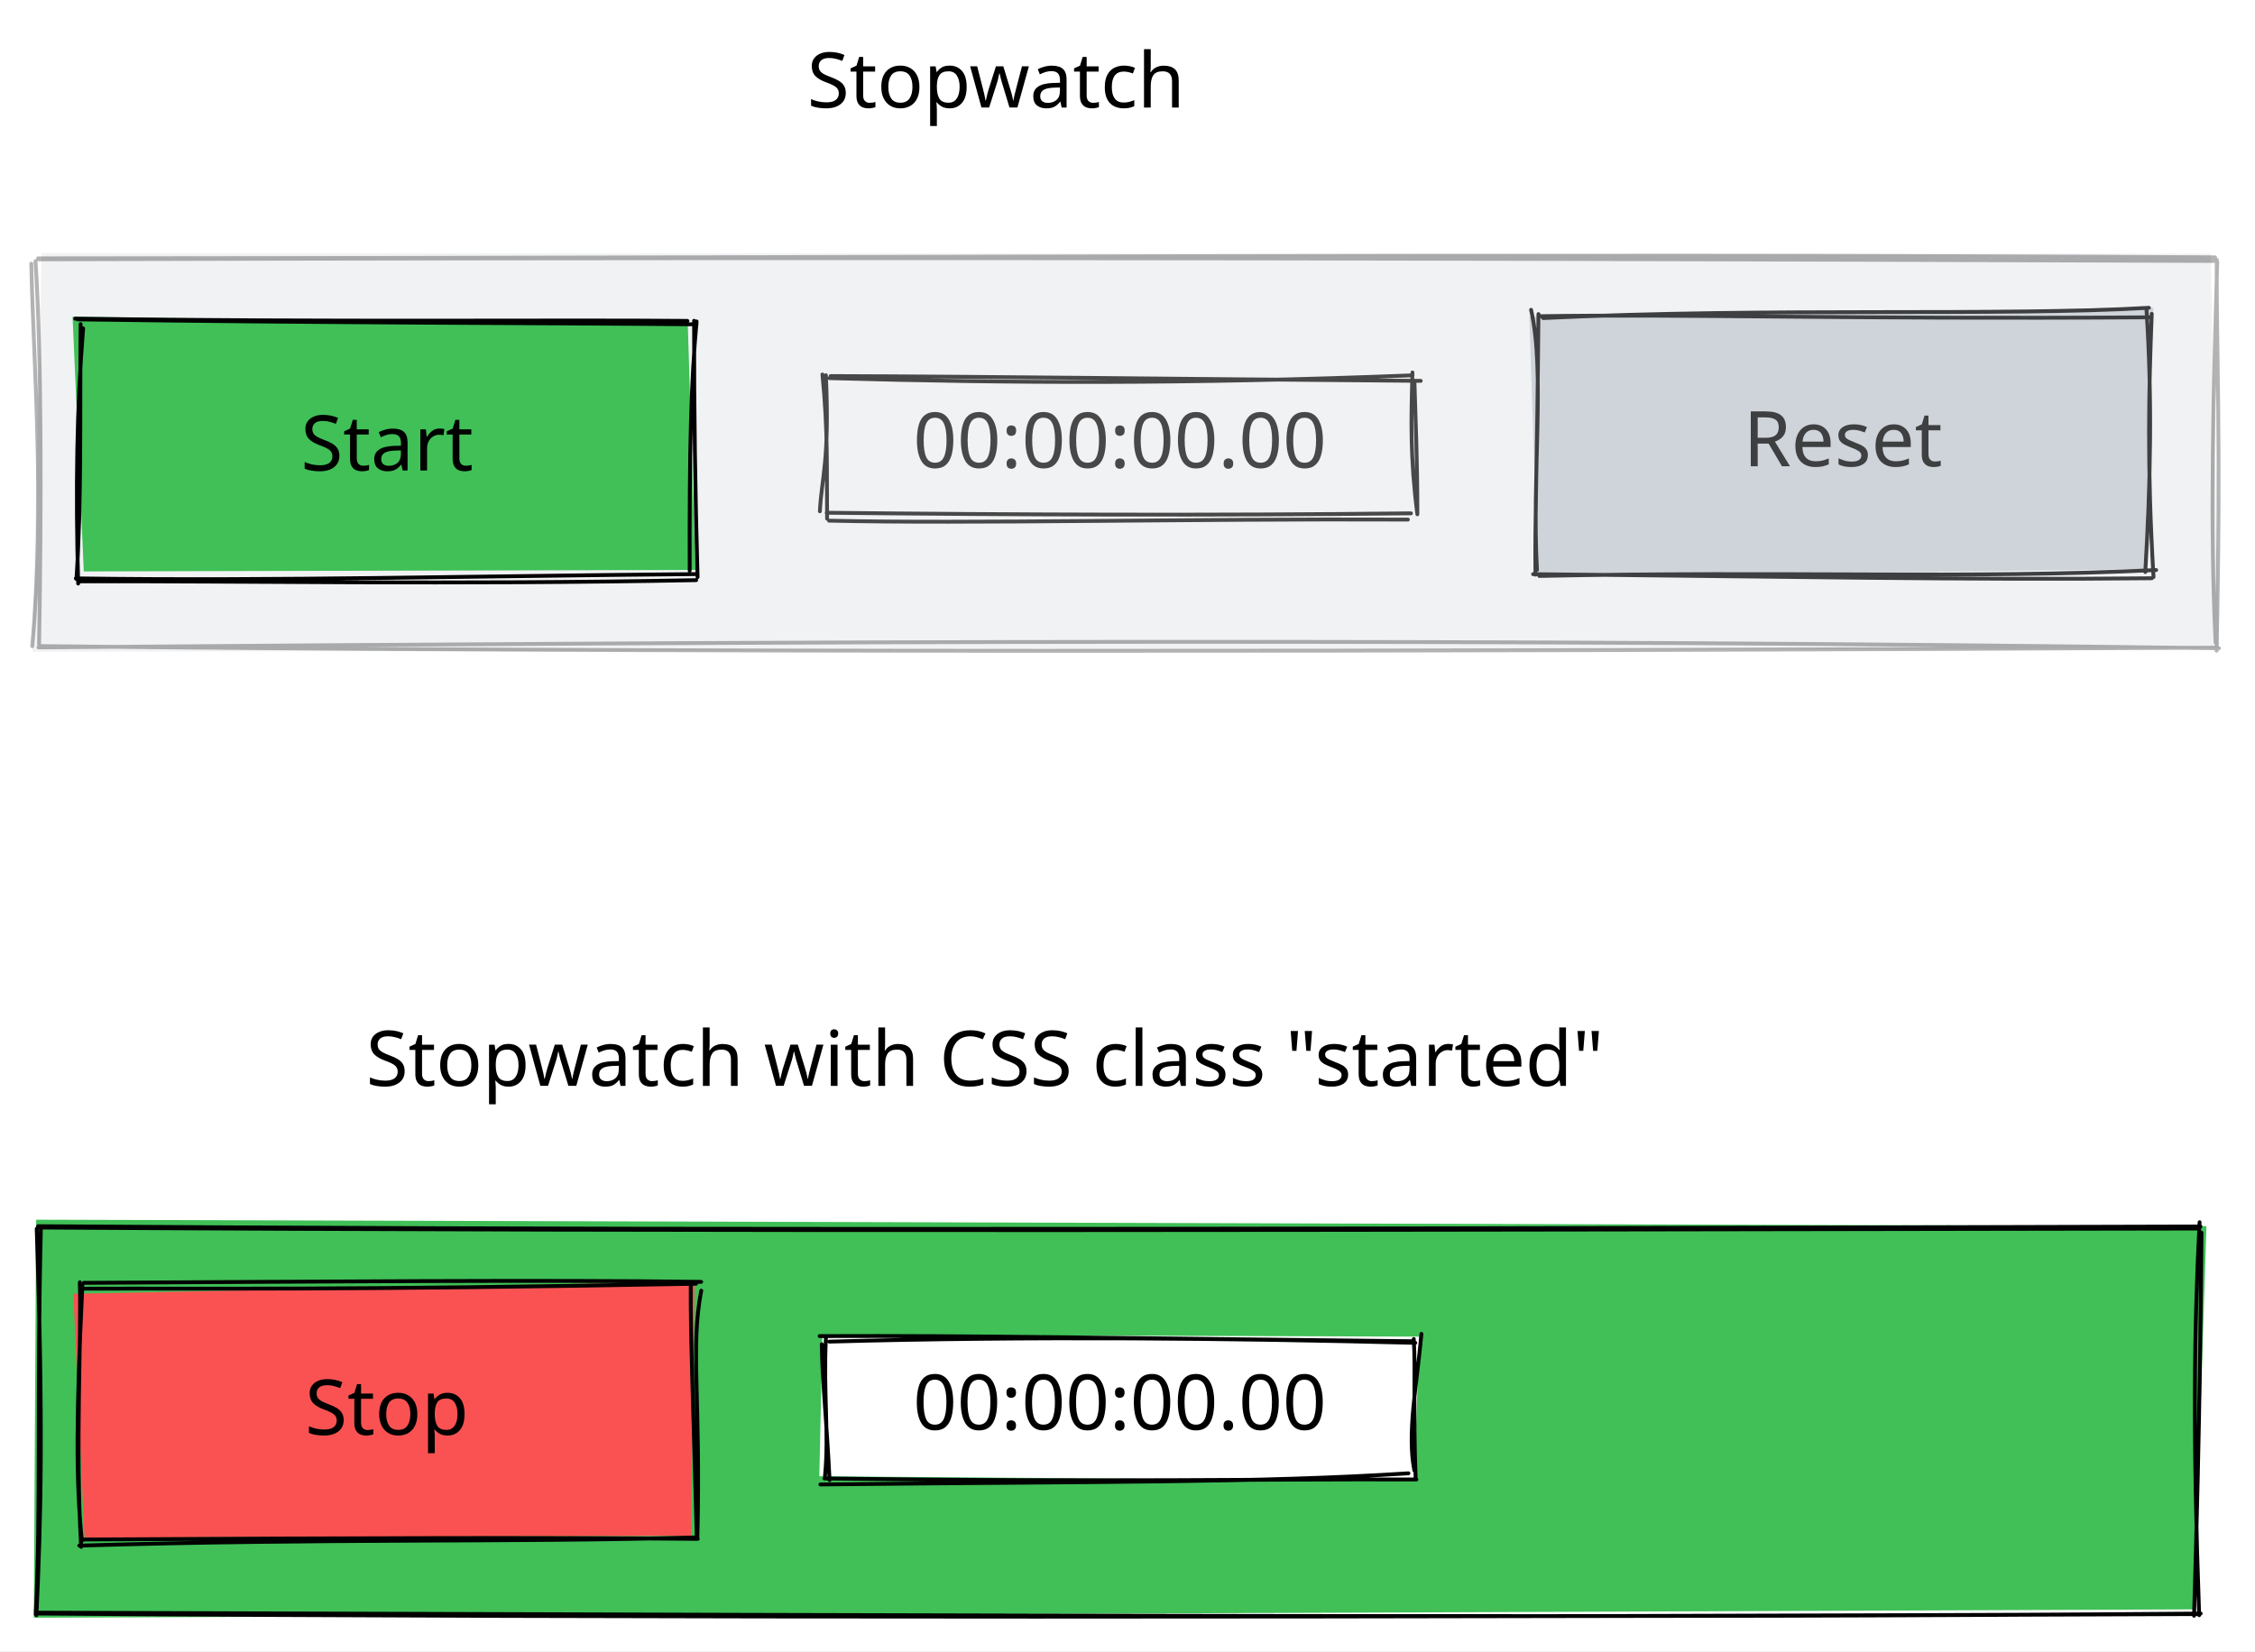
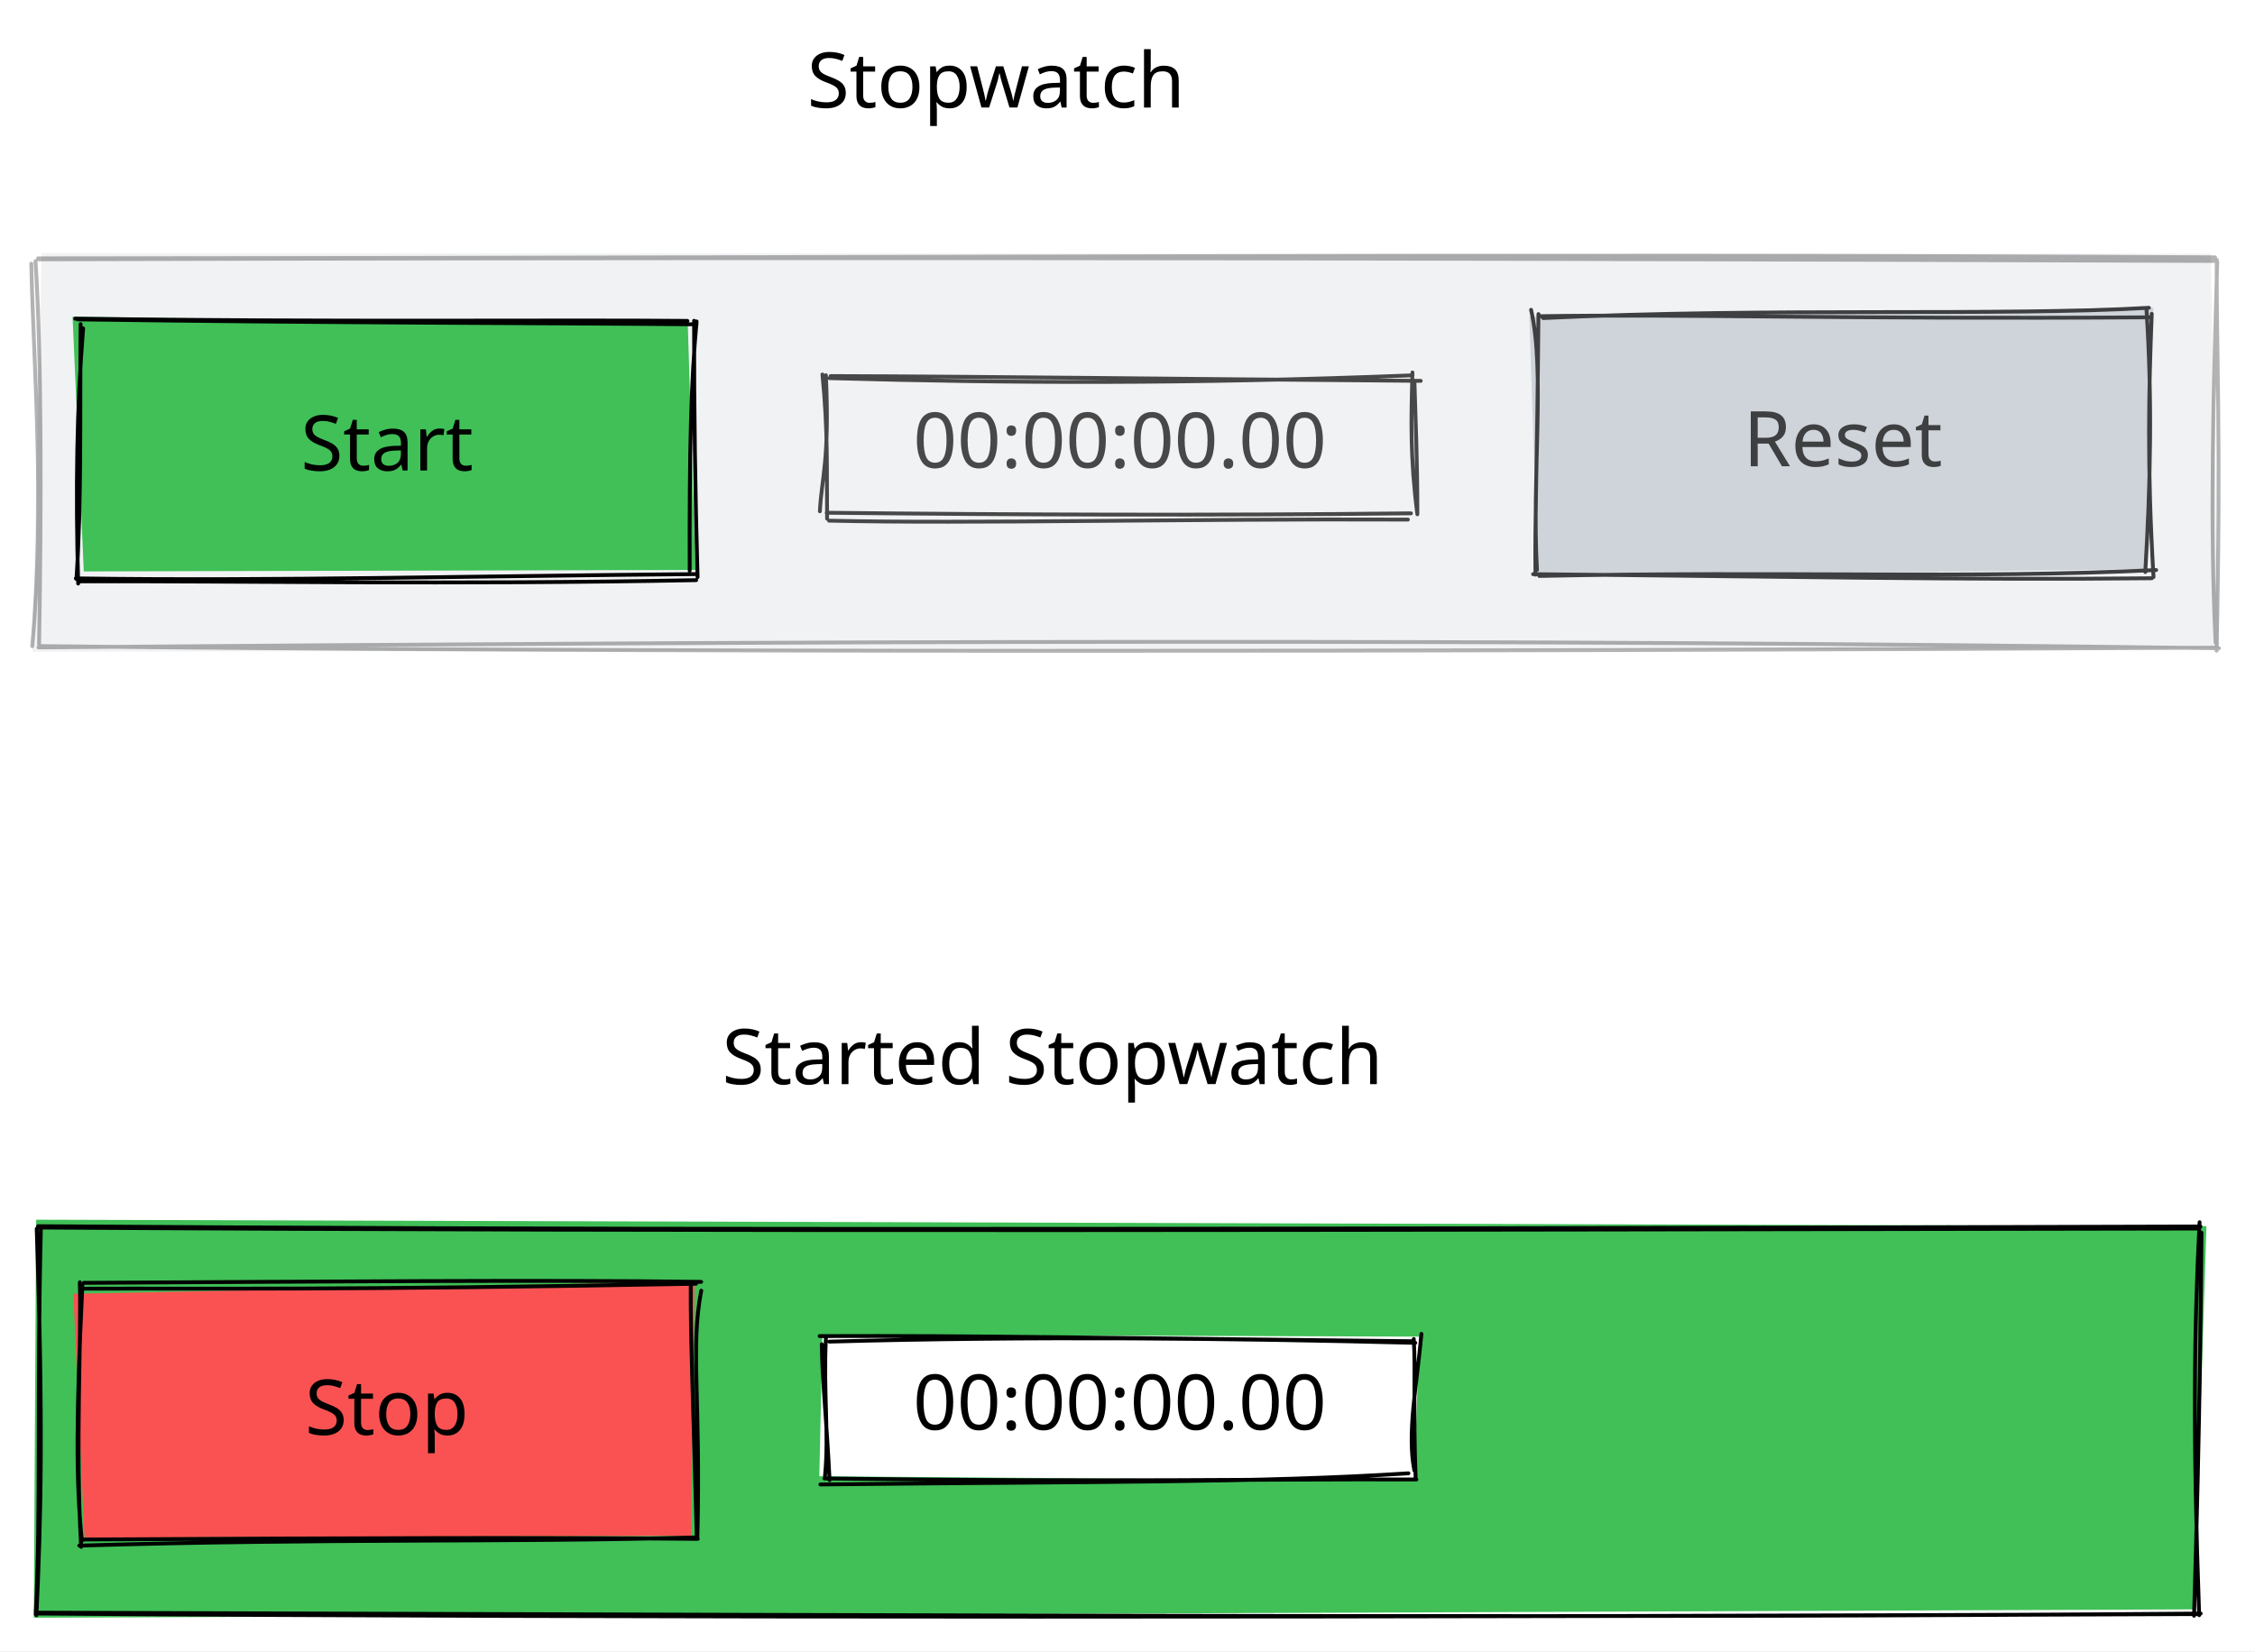
<svg xmlns="http://www.w3.org/2000/svg" version="1.1" viewBox="0 0 586.818 429.799" width="586.818" height="429.799">
  
-   eyJ2ZXJzaW9uIjoiMSIsImVuY29kaW5nIjoiYnN0cmluZyIsImNvbXByZXNzZWQiOnRydWUsImVuY29kZWQiOiJ4nNVabVPaSlx1MDAxNP7ur2Do15ru+0tn7tyxKra3ioptbXvvXHUwMDFkJyRcdTAwMGKJXHUwMDA0gkkoYKf//W6CV1x1MDAxMkhcdTAwMDBcdTAwMTEwdZSR3c2ek93z7PPs2f25V6lUo3FfVd9WqmpkmZ5rXHUwMDA35rD6Oi7/oYLQ9Xu6XG4l30N/XHUwMDEwWElLJ4r64ds3b7pm0FFR3zMtZfxww4HphdHAdn3D8rtv3Eh1wz/jz7rZVX/0/a5cdTAwMWRcdTAwMDXG1Mi+st3IXHUwMDBmJraUp7qqXHUwMDE3hbr3v/X3SuVn8pnyLlBWZPbankpcdTAwMWVIqqZcdTAwMGViymZL634vcVx1MDAxNmIoIMZYoMdcdTAwMTZueKTtRcrW1S3ts5rWxEVVtO/21NA7XHUwMDE2NX469ulYXHUwMDFjy3Fzarblet5VNPZcdTAwMTK3Ql+/zbQujFx1MDAwMr+jrl07cmLbM+VFT1x1MDAwNf6g7fRUXHUwMDE4Zp7x+6blRuO4XGaAx9LJXHUwMDE4vK1MS0bxXGZRYCAokX5NXHUwMDAxXHUwMDExfayLn0ZIXHUwMDFhXHUwMDE0USxcdTAwMDFL1Uw8OvQ9PVx1MDAwNdqjVyD5mfrUNK1OWzvWs6dtXGKwXHUwMDAw5dM2w4f3pFxmXHUwMDE5WFx1MDAxMorTplx1MDAxZOW2nWjivcGh4CnbKlx1MDAxOXuIgOBcYlwiMp2a2GL/g53Ewb+zo+eYQf9hlKph/CXlbezo8WxcdTAwMTClXHUwMDAzKTW/70hcYsLhqHVw2r47kLiN//IuPz72lYk6M1xi/GH1sebXw39T11x1MDAwNn3bnERcdTAwMTJkXGZxyKCk+u+x3nN7XHUwMDFkXdlcdTAwMWJ43rTMtzrT4EtKf71eI+pcdFx1MDAwN4VRLzmQVFIuVo76oN5EXHUwMDA3+6f49sSun1/UXHUwMDFi38LvjXclj3pcdTAwMDZcZlx0kMBcYuC5qCfUIJBcdTAwMDFIn1x1MDAxYvUtU6NcdTAwMDfNR73ufD7YXHUwMDE5m4tyKKUgXHUwMDAwpCZrJ1F+fHB8XHUwMDEznbRDVe/Y3+9ax1x1MDAwMN7sXHUwMDBm8qM8UqMoXHUwMDE15K/zu820fr2qwZfDTsbPXGZZkFwi2CBcdTAwMDQ51uslWVx1MDAxOTWLRzmLXHUwMDFhx7ScQaDKgFx1MDAxYlqMXHUwMDFixlxmuVx03ESB2Vx1MDAwYvtmoGM1XHUwMDA3OzRcdTAwMDc7XGLPYUdKTLUzVGxcdTAwMWU7m4zD6Xz7vejKvU9iXHRkSmtm1/XGmSlLXHUwMDAyVHt6XHUwMDE1+WlHzVBpi8kqzjNtXHUwMDBmPLdcdTAwMWRcdTAwMDdw1dLvoIJMbEeu1lWPXHK6rm2nOcPSXHUwMDBlmLrP4MMqS71cdTAwMWa4bbdnep/S/q1PUyj1XHUwMDFhszQloFx1MDAxNiWArK7NXHUwMDA2x9eB88l9L8nwQvSa8uxrR7wvN0tcdTAwMTFKXHJcYjnjmo3n0EalXHUwMDAxJOSSZfTROiyV/OQhXHJcdTAwMWKQXHUwMDE0aTOsXHUwMDE3XHUwMDAyQXCONmNcdTAwMWNcdTAwMTO9XHUwMDEwXHUwMDEytnnkLWKtzk372Ox2XHUwMDFkJG/IfVxyX4bS+1xcoM02w1r5XHUwMDA2y8dakMhCXHUwMDE0SUxcdTAwMDSjLKUwlsFo8TCXlLaIlnuFQNKURlx1MDAwNZ5ccuZN01x1MDAxNsHzXHUwMDE4mqctqkHHXHUwMDA03lx1MDAwNnbKw1pcdTAwMDC8TX6N7IBunbyWMMAseaXdXFyfw7gs3mpcdTAwMTHBiVx1MDAxZXi4umiEw/OL0zBqXHUwMDFlNFx1MDAwZeyju1x1MDAxYetbYbNRblx1MDAxMmNYXHUwMDFhXFxkU1xi8ZP73NCRTuUzUffKUjaxzVU3WWJcdTAwMTZxTFDMJdr1XHUwMDFl65Pn3973/NpNo3nRO6x3ry/qh83nsNXv1e0ybs03+Fx1MDAwNG6lnEmZUodb4lbGilx1MDAxNSpcdTAwMTWIS/FcdTAwMDRwL1x1MDAxZeWSUisjJFx1MDAxN96QXHUwMDE4XHUwMDAyMvLczOFm9oKUayHL8Vx1MDAxNjC+yVxifFx1MDAxZas2VKiinfLpXHUwMDEyMprl04mD6zMpXHUwMDA1olxiazxGmmD4XHRYXHUwMDFiwfe3N7chXHTVNy1iz4LRt/7+S1x1MDAxMileKVFPJWd0jklcdTAwMTE0NiFgXHUwMDBiqZQyZnCut3VpXHUwMDAzmSy9oDNZn//z9Fx1MDAxOGmBXHUwMDAzUovgTvRsvPLAJyBv/aBkXHUwMDFjXHUwMDE1XHUwMDA1JcaQIYSfkKK47F6e1/tOjVx1MDAxZd58bvWRV8e+dVJudZck0jGlJJOGSKIy3lbNpFx0N3l0tGpcdTAwMTKdcqCXflxmdpyOeNfq1EZcdTAwMDdcdTAwMWY/yNPvZ91PZyPw1azXnq/Efpdul1x0vHyD5Vx1MDAxM3i0OOWvV1xcSVx1MDAwNZGr505cdTAwMTaPcklcdTAwMDVekvLPRTjUXHUwMDE1XHUwMDFiSEBuQuIhre+0K1x1MDAxNO00cbJriXdcdTAwMTWZwW4l3lx1MDAxMkaaz/fHXHUwMDBlrs+mhFx1MDAxNLIpZFhiqeNtdY33pbF/LZ1G4+xCkJr//cg5umy3X1x1MDAxNm58pZQ/XHUwMDA1eH5DJVxmJulz2XRcdNbWS/hTJrRdirdw1LaIs66su+tcdTAwMWL/8Iszat5/XHUwMDFlX7as9ig4eT5cdTAwMTX+Lt0uY9h8g+VjWMxcdTAwMGJvYDFGQXyOuzrkXHUwMDE3j3JJIVx1MDAxZlx1MDAxZk7kQl5cdTAwMTMs3Cq5rnYoIaTeXjOwXHJ8l4dbX+pQYlx0Sa19KFFcdTAwMDQ3XHUwMDAyiu+wXHUwMDEwTCSidHVB+/VcXFx1MDAxZHktdnvojEHD63BX9Fx1MDAwM1p2QUviREpOXHUwMDE2hUtjVuVuXHUwMDFjcFx1MDAwMOVcdTAwMDBunlFcdGBUMol3mzZBXHUwMDEw8dSmelx1MDAxN5dXhmZkOfl4XHUwMDEz+XjzVCtagLbMhZgs1DIvkndTZeLMeqjChblJKClEevlMJSCWwqrdvKOfW6dH7sWH869cdTAwMTckPGFOUHZYYS1cdTAwMTBJTnZcdTAwMTJyzWJbvlx1MDAxNIZT17xcdTAwMTbhilx0XHUwMDA0JFx1MDAxMGK3x+tcYlx1MDAwMin47nFVXHUwMDE5upFTOby6qlieXHUwMDE5hpV/9Hvp/Zmy/6mWXG5yi/ycoHHvQadWzX5f7zGj2NtcdDb1XHUwMDA0uvbDXHUwMDEwTa1Vf7hq+K74rtPeXHUwMDAzwmMoqXj6fv7a+/VcdTAwMWZcdTAwMTejLMsifQ==
+   eyJ2ZXJzaW9uIjoiMSIsImVuY29kaW5nIjoiYnN0cmluZyIsImNvbXByZXNzZWQiOnRydWUsImVuY29kZWQiOiJ4nNVaa1PiSFx1MDAxNP3ur7CYr5rp98OqrS1fOO4oXCLq6ri1ZYWkIZFAMFx0XHUwMDAzOOV/305wJYFEXHUwMDEwXHUwMDExXHUwMDE5Synp7vS96b6nz+nb/Wtjc7NcdTAwMTRccruqtLNZUlx1MDAwM8v0XFw7MPulrbj8p1xuQtfv6CqUfFx1MDAwZv1eYCUtnSjqhjtfv7bNoKWirmdayvjphj3TXHUwMDBio57t+oblt7+6kWqHf8afXHUwMDE1s63+6PptO1xujLGRbWW7kVx1MDAxZoxsKU+1VSdcbnXv/+jvm5u/ks+Ud4GyXCKz0/RU8kBSNXZcdTAwMTBTNlla8TuJs1x1MDAxMENcdTAwMDExxlx1MDAwMr20cMNcdTAwMDNtL1K2rm5on9W4Ji4qoW23o/reoSjzk6FPh+JQXHUwMDBl62OzXHLX8y6ioZe4XHUwMDE1+vptxnVhXHUwMDE0+C117dqRXHUwMDEz254oL3oq8HtNp6PCMPOM3zUtN1x1MDAxYcZlXHUwMDAwvJSOxmBnc1xcMohniFx1MDAwMlx1MDAwM0GJ9GtcbojoS138NELSoIhiXHRYqmbk0b7v6SnQXHUwMDFlfVx1MDAwMcnP2Ke6abWa2rGOPW5DgFx1MDAwNShcdTAwMWa36T+/J2XIwJJQnDbtKLfpRCPvXHJcdTAwMGVcdTAwMDVP2VbJ2ENcdTAwMDRcdTAwMDRHXHUwMDEwkfHUxFx1MDAxNrvHdlx1MDAxMlx1MDAwN/9Ojp5jXHUwMDA23edRKoXxl5S3saOHk0GUXHUwMDBlpNT87pFcdTAwMTCE/UFj96T5sCtxXHUwMDEz/+Wdf3/pK1x1MDAxM3VmXHUwMDEw+P3SS83T839j13pd21x1MDAxY0VcdTAwMTJkXGZxyKCk+u+l3nM7LV3Z6XneuMy3WuPgS0qftlx1MDAxNoh6wkFh1EtcdTAwMGUklZSLuaM+qNTR7vZcdL4/sitn1UrtR3hb21vzqGfAkFx1MDAwMFx0jFx1MDAwMJ6KekJcclx1MDAwMlx1MDAxOYD0vVHfMDV60HTU686ng52xqSiHUlxuXHUwMDAyQGqyVlx1MDAxMuWHu4d30VEzVJWWffvQOFx1MDAwNPBuu5dcdTAwMWblkVx1MDAxYUSpIN/K7zbTemteg5+HnYyfXHUwMDE5siBFsEFcYnKs10syN2peXHUwMDFm5SxqXHUwMDFj03J6gVpcdTAwMDfc0GLcMGbIZeAmXG7MTtg1XHUwMDAzXHUwMDFkqznYoTnYQXhcbjtSYqqdoWL52FlmXHUwMDFjjufb70RcdTAwMTfuY1x1MDAxMksgU1o22643zExZXHUwMDEyoNrTi8hPO2qGSltMVnGeabvruc04gEuWflx1MDAwN1x1MDAxNWRiO3K1rnpp0HZtO81cdTAwMTmWdsDUfVx1MDAwNsfzLPV+4Dbdjuldpv1bnKZQ6jUmaUpALUpcdTAwMDCZX5v1XHUwMDBlr1x1MDAwM+fS/SZJvyo6dXl601x1MDAxMt/Wm6VcYqVcdTAwMDaEnHHNxlNoo9JcdTAwMDBcdTAwMTJyyTL6aFx1MDAxMZZKfvKQhlxySIq0XHUwMDE51lx1MDAwYoEgOEebMY6JXlxiXHRbPvJeY63WXfPQbLdcdTAwMWQk78hjXHUwMDE5n4fSuyrQZsthrXyD68dakMhCXHUwMDE0SUxcdTAwMDSjLKUwZsHo9WFeU9pcIlruXHUwMDE1XHUwMDAySVNcdTAwMWFcdTAwMTV4MpiXTVtcdTAwMDRPY2iatqhcdTAwMDZcdTAwMWRcdTAwMTP4I7CzPqxcdTAwMDXATvJrZFx1MDAwN/TDyWtcdTAwMDZcdTAwMDNMklfazcU5jMvirVx1MDAxNlx1MDAxMZzogYfzi0bYP6uehFF9t7ZrXHUwMDFmPJRZ11xu67X1JjGGpcFFNoVcdTAwMTA/uc1cclx1MDAxZOlUvlx1MDAxM3VfLGVcdTAwMTPbnHeTJSZcdTAwMTHHXHUwMDA0xVxcolXvsS49//6x45fvavVqZ7/Svq5W9uvvYavfq9tZ3Jpv8Fxy3Eo5kzKlXHUwMDBlP4hbXHUwMDE5K1aoVCAuxVx1MDAxYsD9+iivKbUyQnLhXHKJISAj781cdTAwMWMuZy9IuVx1MDAxNrJcdTAwMWN/XHUwMDAwxpdcdTAwMTmB72PVmlxuVbRSPp1BRpN8OnJwcSalQFx1MDAxNGGNx0hcdTAwMTNcZr9cdTAwMDFrXHUwMDAz+O3+7j4kofqhRexpMPjR3f5MXCLFcyXqqeSMTjEpgsYyXHUwMDA0bCGVUsZcZs71ti5tIJOlXHUwMDE3dFwi6/N/nlx1MDAxZSMtcEBqXHUwMDExXFyJno1XXHUwMDFl+Fx1MDAwNuQtXHUwMDFllIyjoqDEXHUwMDE4MoTwXHUwMDFiUlx1MDAxNOft87NK1ynT/burRlx1MDAxN3lcdTAwMTXsW0frre6SRDqmlGTSXHUwMDEwSVTG26qJNOEyj47mTaJTXHUwMDBl9NKPwYrTXHUwMDExe41WebD7/Vie3J62L09cdTAwMDfgxqyU36/EfpduZ1x0vHyD6yfwaHHKX6+4klxuXCLnz528PsprKvCSlH8uwqGuWEJcdTAwMDJyXHUwMDE5XHUwMDEyXHUwMDBmaX2nXaFopYmTVUu8i8hcZlYr8WYw0nS+P3ZwcTYlpJBNIcNcdTAwMTJLXHUwMDFkb/NrvL9r29fSqdVOq4KU/dtcdTAwMDPn4LzZ/FxcuPG5Uv5cdTAwMTTg6VxylTCYpO9l01x1MDAxOVhbLOFPmdB2Kf6Ao7bXOOvCeri+8/f/dlx1MDAwNvXHq+F5w2pcdTAwMGWCo/dT4e/S7SyGzTe4flxmi3nhXHIsxiiIz3Hnh/zro7ymkI9cdTAwMGYnciGvXHRcdTAwMTZ+KLnOdyghpN5eM/BcdTAwMTH4Xlx1MDAxZm79rEOJXHUwMDE5JLXwoURcdTAwMTHcXGIovsNCMJGI0vlcdTAwMDXtzZk68Fx1MDAxYex+31x1MDAxOYKa1+Ku6Fx1MDAwNnTdXHUwMDA1LYlcdTAwMTMpOVlcdTAwMTQujUmVu3TAXHUwMDAxlFx1MDAwM7hpRiWAUckkXm3aXHUwMDA0QcRTm+pVXFxe6ZuR5eTjTeTjzVON6Fx1MDAxNbRlLsRkoZZ5kbybKiNnXHUwMDE2Qlx1MDAxNS1GXHUwMDE1RHqXKKVEb4BVs/5Ar1x1MDAxYSdcdTAwMDdu9fjspkrCI+ZcdTAwMDRrXHUwMDBmK6hcdTAwMTUqZtn7usmjnFx1MDAxOIxcIvyx5+tcdTAwMTLOhSwmXHUwMDEwkECI1e1cdTAwMTOJ5jLGqcSrRJbehil7czGEzWS0xTE26dZcYmtcdTAwMWLPKrRkdru6TVx1MDAxNDs3Qp6eXHUwMDFj135+/XHXpZ+u6u9cdTAwMTXfZNp4xm9cZlx1MDAxNFx1MDAxNU/Nr6eNp/9cdTAwMDDD6SGzIn0=
  <defs>
    <style>
      @font-face {
        font-family: "Virgil";
        src: url("https://unpkg.com/@excalidraw/excalidraw@0.12.0-32d8221/dist/excalidraw-assets/Virgil.woff2");
      }
      @font-face {
        font-family: "Cascadia";
        src: url("https://unpkg.com/@excalidraw/excalidraw@0.12.0-32d8221/dist/excalidraw-assets/Cascadia.woff2");
      }
    </style>
  </defs>
  <rect x="0" y="0" width="586.818" height="429.799" fill="#ffffff" />
  <g stroke-linecap="round" transform="translate(10 319.0801) rotate(0 281.1973 50.35938)">
    <path d="M-0.6 -1.59 L564.18 0.08 L561.03 99.84 L-1.2 102.02" stroke="none" stroke-width="0" fill="#40c057" />
    <path d="M0.5 0.45 C174.91 1.55, 350.5 1.04, 562.05 0.71 M-0.08 0.1 C132.36 1.02, 264.35 1.05, 562.63 0.18 M562.9 1.8 C562.65 21.15, 562.62 46.01, 560.96 101.51 M562.4 -0.93 C560.95 26.88, 560.63 55.25, 562.29 101.36 M562.68 100.93 C418.04 102.09, 274.31 101.56, -0.45 100.7 M562.11 101.07 C355.37 101.94, 148.82 102.06, 0.19 100.93 M-0.7 101.15 C0.71 72.2, -0.47 45.97, 0.65 0.09 M-0.52 101.35 C0.67 76.07, 1.27 51.93, -0.44 0.75" stroke="#000000" stroke-width="1" fill="none" />
  </g>
  <g stroke-linecap="round" transform="translate(20.68359 334.9707) rotate(0 80 33)">
    <path d="M-1.59 1.79 L160.08 -1.37 L159.12 64.8 L1.3 65.28" stroke="none" stroke-width="0" fill="#fa5252" />
    <path d="M1.12 -1.04 C61.37 -1.35, 121.8 -1.86, 161.78 -1.3 M0.24 0.48 C34.62 0.36, 68.44 0.9, 160.45 -0.81 M161.8 0.99 C158.93 15.91, 161.71 28.46, 160.79 65.5 M159.07 -0.56 C158.98 13.15, 159.66 27.97, 160.65 65.56 M160.52 65.22 C112.32 66.57, 63.54 65.44, -0.05 67.36 M160.89 65.6 C118.4 65.23, 76.86 65.36, 0.54 65.77 M0.43 67.67 C-1.1 40.41, 0.53 14.48, 0.09 -1.18 M0.63 66.14 C-0.98 50.41, -0.83 32.91, 0.75 -0.3" stroke="#000000" stroke-width="1" fill="none" />
  </g>
  <g transform="translate(25.68359 356.4707) rotate(0 75 11.5)">
    <text x="75" y="17" font-family="Virgil, Segoe UI Emoji" font-size="20px" fill="#000000" text-anchor="middle" style="white-space: pre;" direction="ltr">Stop</text>
  </g>
  <g stroke-linecap="round" transform="translate(214.8984 348.6465) rotate(0 76.57227 17.99219)">
    <path d="M-0.88 -1.2 L154.45 -0.72 L153.1 36.83 L-1.68 35.63" stroke="none" stroke-width="0" fill="#ffffff" />
    <path d="M-1.61 -0.86 C39.76 -1.03, 74.18 -0.33, 152.75 0.48 M0.93 0.58 C53.78 -0.88, 105.93 -0.29, 153.4 0.9 M155 -1.43 C153.77 12.08, 151.23 24.55, 153.16 34.12 M153.01 -0.1 C153.5 8.33, 152.82 18.19, 153.5 36.24 M151.62 34.86 C113.12 37.34, 72.41 36.98, -1.41 37.76 M153.69 36.47 C113.93 36.3, 74.58 37.21, -0.35 36.2 M0.98 36.63 C0.21 21, -0.94 10.26, -1.05 1.26 M-0.21 35.54 C0.88 24.38, -0.67 14.28, 0.04 -0.68" stroke="#000000" stroke-width="1" fill="none" />
  </g>
  <g transform="translate(219.8984 355.1387) rotate(0 71.5 11.5)">
    <text x="71.5" y="17" font-family="Virgil, Segoe UI Emoji" font-size="20px" fill="#000000" text-anchor="middle" style="white-space: pre;" direction="ltr">00:00:00.00</text>
  </g>
  <g stroke-linecap="round" transform="translate(399.5698 81.87109) rotate(0 80 34)">
    <path d="M-1.6 0.53 L160.78 -1.83 L158.46 66.27 L0.66 68.25" stroke="none" stroke-width="0" fill="#ced4da" />
    <path d="M1.99 0.92 C60.83 -1.89, 121.31 0.49, 159.64 -1.75 M0.82 0.44 C39.86 -0.18, 78.75 1.26, 160.18 0.73 M159.02 -1.11 C160.53 22.4, 160.07 43.15, 158.7 67.03 M160.38 -0.18 C159.62 19.47, 159.11 39.13, 160.84 68.33 M161.53 66.51 C113.52 68.85, 64.94 66.72, 1.01 68.05 M160.4 68.65 C112.65 69.16, 64.1 68.18, -0.61 67.59 M0.4 66.47 C-0.99 41.99, 2.6 15.17, -1.14 -1.23 M0 67.71 C-0.19 53.26, 0.45 40.45, 0.78 -0.12" stroke="#000000" stroke-width="1" fill="none" />
  </g>
  <g transform="translate(404.5698 104.3711) rotate(0 75 11.5)">
    <text x="75" y="17" font-family="Virgil, Segoe UI Emoji" font-size="20px" fill="#000000" text-anchor="middle" style="white-space: pre;" direction="ltr">Reset</text>
  </g>
  <g stroke-opacity="0.3" fill-opacity="0.3" stroke-linecap="round" transform="translate(10.04053 67.71484) rotate(0 283.3887 50.42578)">
    <path d="M0.78 -1.83 L565.24 -1.73 L567.44 101.1 L-1.63 101.94" stroke="none" stroke-width="0" fill="#ced4da" />
    <path d="M-0.13 -0.46 C195.85 -0.55, 392.36 -1.74, 566.37 -0.73 M0.03 -0.21 C157.33 -0.64, 315.41 -0.71, 566.86 0.22 M566.94 0.56 C565.98 34.26, 564.99 68.58, 566.53 99.61 M566.82 -0.09 C566.69 23.05, 568 46.45, 566.78 101.66 M567.4 101.03 C382.36 98.49, 197.52 99.18, -0.02 100.81 M566.91 100.88 C358.27 101.95, 149.94 102.15, 0.31 100.46 M-1.66 100.48 C1.73 63.19, -1.34 27.42, -1.9 0.92 M0.13 100.04 C0.77 63.35, 0.78 25.13, -0.8 0.26" stroke="#000000" stroke-width="1" fill="none" />
  </g>
  <g stroke-linecap="round" transform="translate(20.71631 83.97266) rotate(0 80 33)">
    <path d="M-1.83 -1.54 L158.27 0.66 L160.25 64.37 L1.09 64.77" stroke="none" stroke-width="0" fill="#40c057" />
    <path d="M-1.15 -1.02 C65.18 -0.09, 126.15 -0.76, 158.16 -0.44 M-0.53 -0.84 C62 0.08, 122.89 0.1, 160.55 0.45 M160.56 -0.3 C159.12 15.27, 158.66 32.9, 158.76 64.57 M159.91 -0.47 C159.87 23.17, 160.21 44.67, 160.81 66.26 M160.44 67.04 C98.02 68.27, 39.49 67.21, -0.09 67.35 M160.08 65.47 C104.72 65.93, 50.84 67.31, -0.98 66.58 M-0.37 67.93 C-1.06 43.75, -0.73 21.88, 0.92 1.5 M-0.82 66.76 C0.49 47, 0.07 25.64, 0.26 0.39" stroke="#000000" stroke-width="1" fill="none" />
  </g>
  <g transform="translate(25.71631 105.4727) rotate(0 75 11.5)">
    <text x="75" y="17" font-family="Virgil, Segoe UI Emoji" font-size="20px" fill="#000000" text-anchor="middle" style="white-space: pre;" direction="ltr">Start</text>
  </g>
  <g stroke-opacity="0.7" fill-opacity="0.7" stroke-linecap="round" transform="translate(214.9312 98.25) rotate(0 76.57227 17.99219)">
    <path d="M1.23 -0.36 C41.61 -0.25, 84.89 0.34, 154.78 0.89 M0.92 0.18 C47.72 1.5, 94.53 1.74, 152.66 -0.55 M152.63 -1.3 C152.28 10.84, 152 20.75, 153.91 35.62 M153.14 0.84 C153.44 10.96, 153.92 22.18, 153.91 35.24 M151.45 37 C95.24 36.74, 37.16 38.13, 0.8 37.28 M152.24 35.37 C101.6 35.94, 49.89 35.75, 0.2 35.22 M-1.57 34.84 C-1.17 26.27, 0.99 21.86, -0.01 -0.58 M0.3 36.76 C0.18 23.93, 0.56 13.86, -0.91 -0.77" stroke="#000000" stroke-width="1" fill="none" />
  </g>
  <g stroke-opacity="0.7" fill-opacity="0.7" transform="translate(219.9312 104.7422) rotate(0 71.5 11.5)">
    <text x="71.5" y="17" font-family="Virgil, Segoe UI Emoji" font-size="20px" fill="#000000" text-anchor="middle" style="white-space: pre;" direction="ltr">00:00:00.00</text>
  </g>
  <g transform="translate(210.0464 10) rotate(0 51 12.5)">
    <text x="0" y="18" font-family="Virgil, Segoe UI Emoji" font-size="20px" fill="#000000" text-anchor="start" style="white-space: pre;" direction="ltr">Stopwatch</text>
  </g>
-   <g transform="translate(95.25732 264.6562) rotate(0 179 12.5)">
-     <text x="0" y="18" font-family="Virgil, Segoe UI Emoji" font-size="20px" fill="#000000" text-anchor="start" style="white-space: pre;" direction="ltr">Stopwatch with CSS class "started"</text>
+   <g transform="translate(178.4175 264.207) rotate(0 95.5 12.5)">
+     <text x="95.5" y="18" font-family="Virgil, Segoe UI Emoji" font-size="20px" fill="#000000" text-anchor="middle" style="white-space: pre;" direction="ltr">Started Stopwatch</text>
  </g>
</svg>
